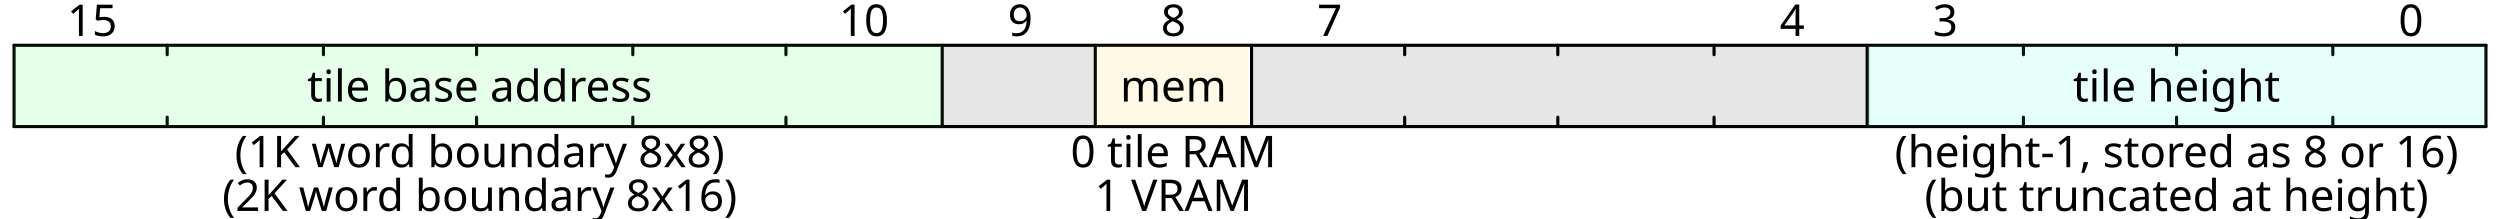
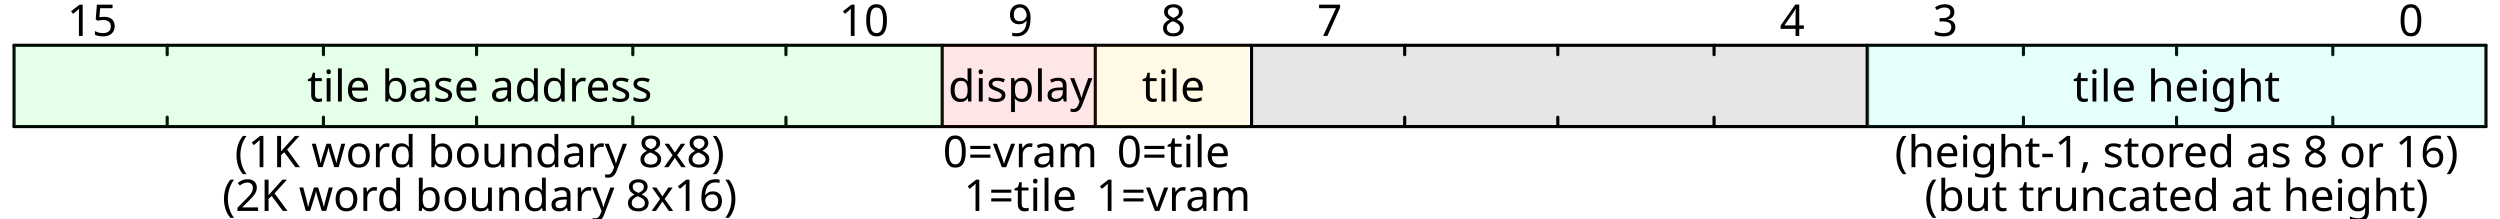
<svg xmlns="http://www.w3.org/2000/svg" width="800" height="70" style="background-color:white" viewBox="0 0 800 70" class="WaveDrom">
  <g transform="translate(0.5,0.5)" text-anchor="middle" font-size="14" font-family="sans-serif" font-weight="normal">
    <g transform="translate(4,14)">
      <g stroke="black" stroke-width="1" stroke-linecap="round">
        <line x2="791" />
        <line y2="26" />
        <line x2="791" y1="26" y2="26" />
        <line x1="791" x2="791" y2="26" />
        <line x1="742" x2="742" y2="3" />
        <line x1="742" x2="742" y1="26" y2="23" />
        <line x1="692" x2="692" y2="3" />
        <line x1="692" x2="692" y1="26" y2="23" />
        <line x1="643" x2="643" y2="3" />
        <line x1="643" x2="643" y1="26" y2="23" />
        <line x1="593" x2="593" y2="26" />
        <line x1="544" x2="544" y2="3" />
        <line x1="544" x2="544" y1="26" y2="23" />
        <line x1="494" x2="494" y2="3" />
        <line x1="494" x2="494" y1="26" y2="23" />
        <line x1="445" x2="445" y2="3" />
        <line x1="445" x2="445" y1="26" y2="23" />
        <line x1="396" x2="396" y2="26" />
        <line x1="346" x2="346" y2="26" />
        <line x1="297" x2="297" y2="26" />
        <line x1="247" x2="247" y2="3" />
        <line x1="247" x2="247" y1="26" y2="23" />
        <line x1="198" x2="198" y2="3" />
        <line x1="198" x2="198" y1="26" y2="23" />
        <line x1="148" x2="148" y2="3" />
        <line x1="148" x2="148" y1="26" y2="23" />
        <line x1="99" x2="99" y2="3" />
        <line x1="99" x2="99" y1="26" y2="23" />
        <line x1="49" x2="49" y2="3" />
        <line x1="49" x2="49" y1="26" y2="23" />
      </g>
      <g>
        <g>
          <rect x="593" width="198" height="26" style="fill-opacity:0.1;fill:hsl(170,100%,50%)" />
          <rect x="396" width="198" height="26" style="fill-opacity:0.1" />
          <rect x="346" width="49" height="26" style="fill-opacity:0.1;fill:hsl(45,100%,50%)" />
-           <rect x="297" width="49" height="26" style="fill-opacity:0.1" />
+           <rect x="297" width="49" height="26" style="fill-opacity:0.1;fill:hsl(0,100%,50%)" />
          <rect width="297" height="26" style="fill-opacity:0.1;fill:hsl(126,100%,50%)" />
        </g>
        <g transform="translate(25,-3)">
          <text x="742">0</text>
          <text x="593">3</text>
          <text x="544">4</text>
          <text x="396">7</text>
          <text x="346">8</text>
          <text x="297">9</text>
          <text x="247">10</text>
          <text>15</text>
        </g>
        <g transform="translate(25,18)">
          <text x="667">
            <tspan>tile height</tspan>
          </text>
          <text x="346">
-             <tspan>mem</tspan>
+             <tspan>tile</tspan>
+           </text>
+           <text x="297">
+             <tspan>display</tspan>
          </text>
          <text x="124">
            <tspan>tile base address</tspan>
          </text>
        </g>
        <g transform="translate(25,39)">
          <g>
            <text x="667">
              <tspan>(height-1, stored as 8 or 16)</tspan>
            </text>
            <text x="667" y="14">
              <tspan>(but truncated at height)</tspan>
            </text>
          </g>
          <g>
            <text x="346">
-               <tspan>0 tile RAM</tspan>
+               <tspan>0=tile</tspan>
            </text>
            <text x="346" y="14">
-               <tspan>1 VRAM</tspan>
+               <tspan>1=vram</tspan>
+             </text>
+           </g>
+           <g>
+             <text x="297">
+               <tspan>0=vram</tspan>
+             </text>
+             <text x="297" y="14">
+               <tspan>1=tile</tspan>
            </text>
          </g>
          <g>
            <text x="124">
              <tspan>(1K word boundary 8x8)</tspan>
            </text>
            <text x="124" y="14">
              <tspan>(2K word boundary 8x16)</tspan>
            </text>
          </g>
        </g>
      </g>
    </g>
  </g>
</svg>
